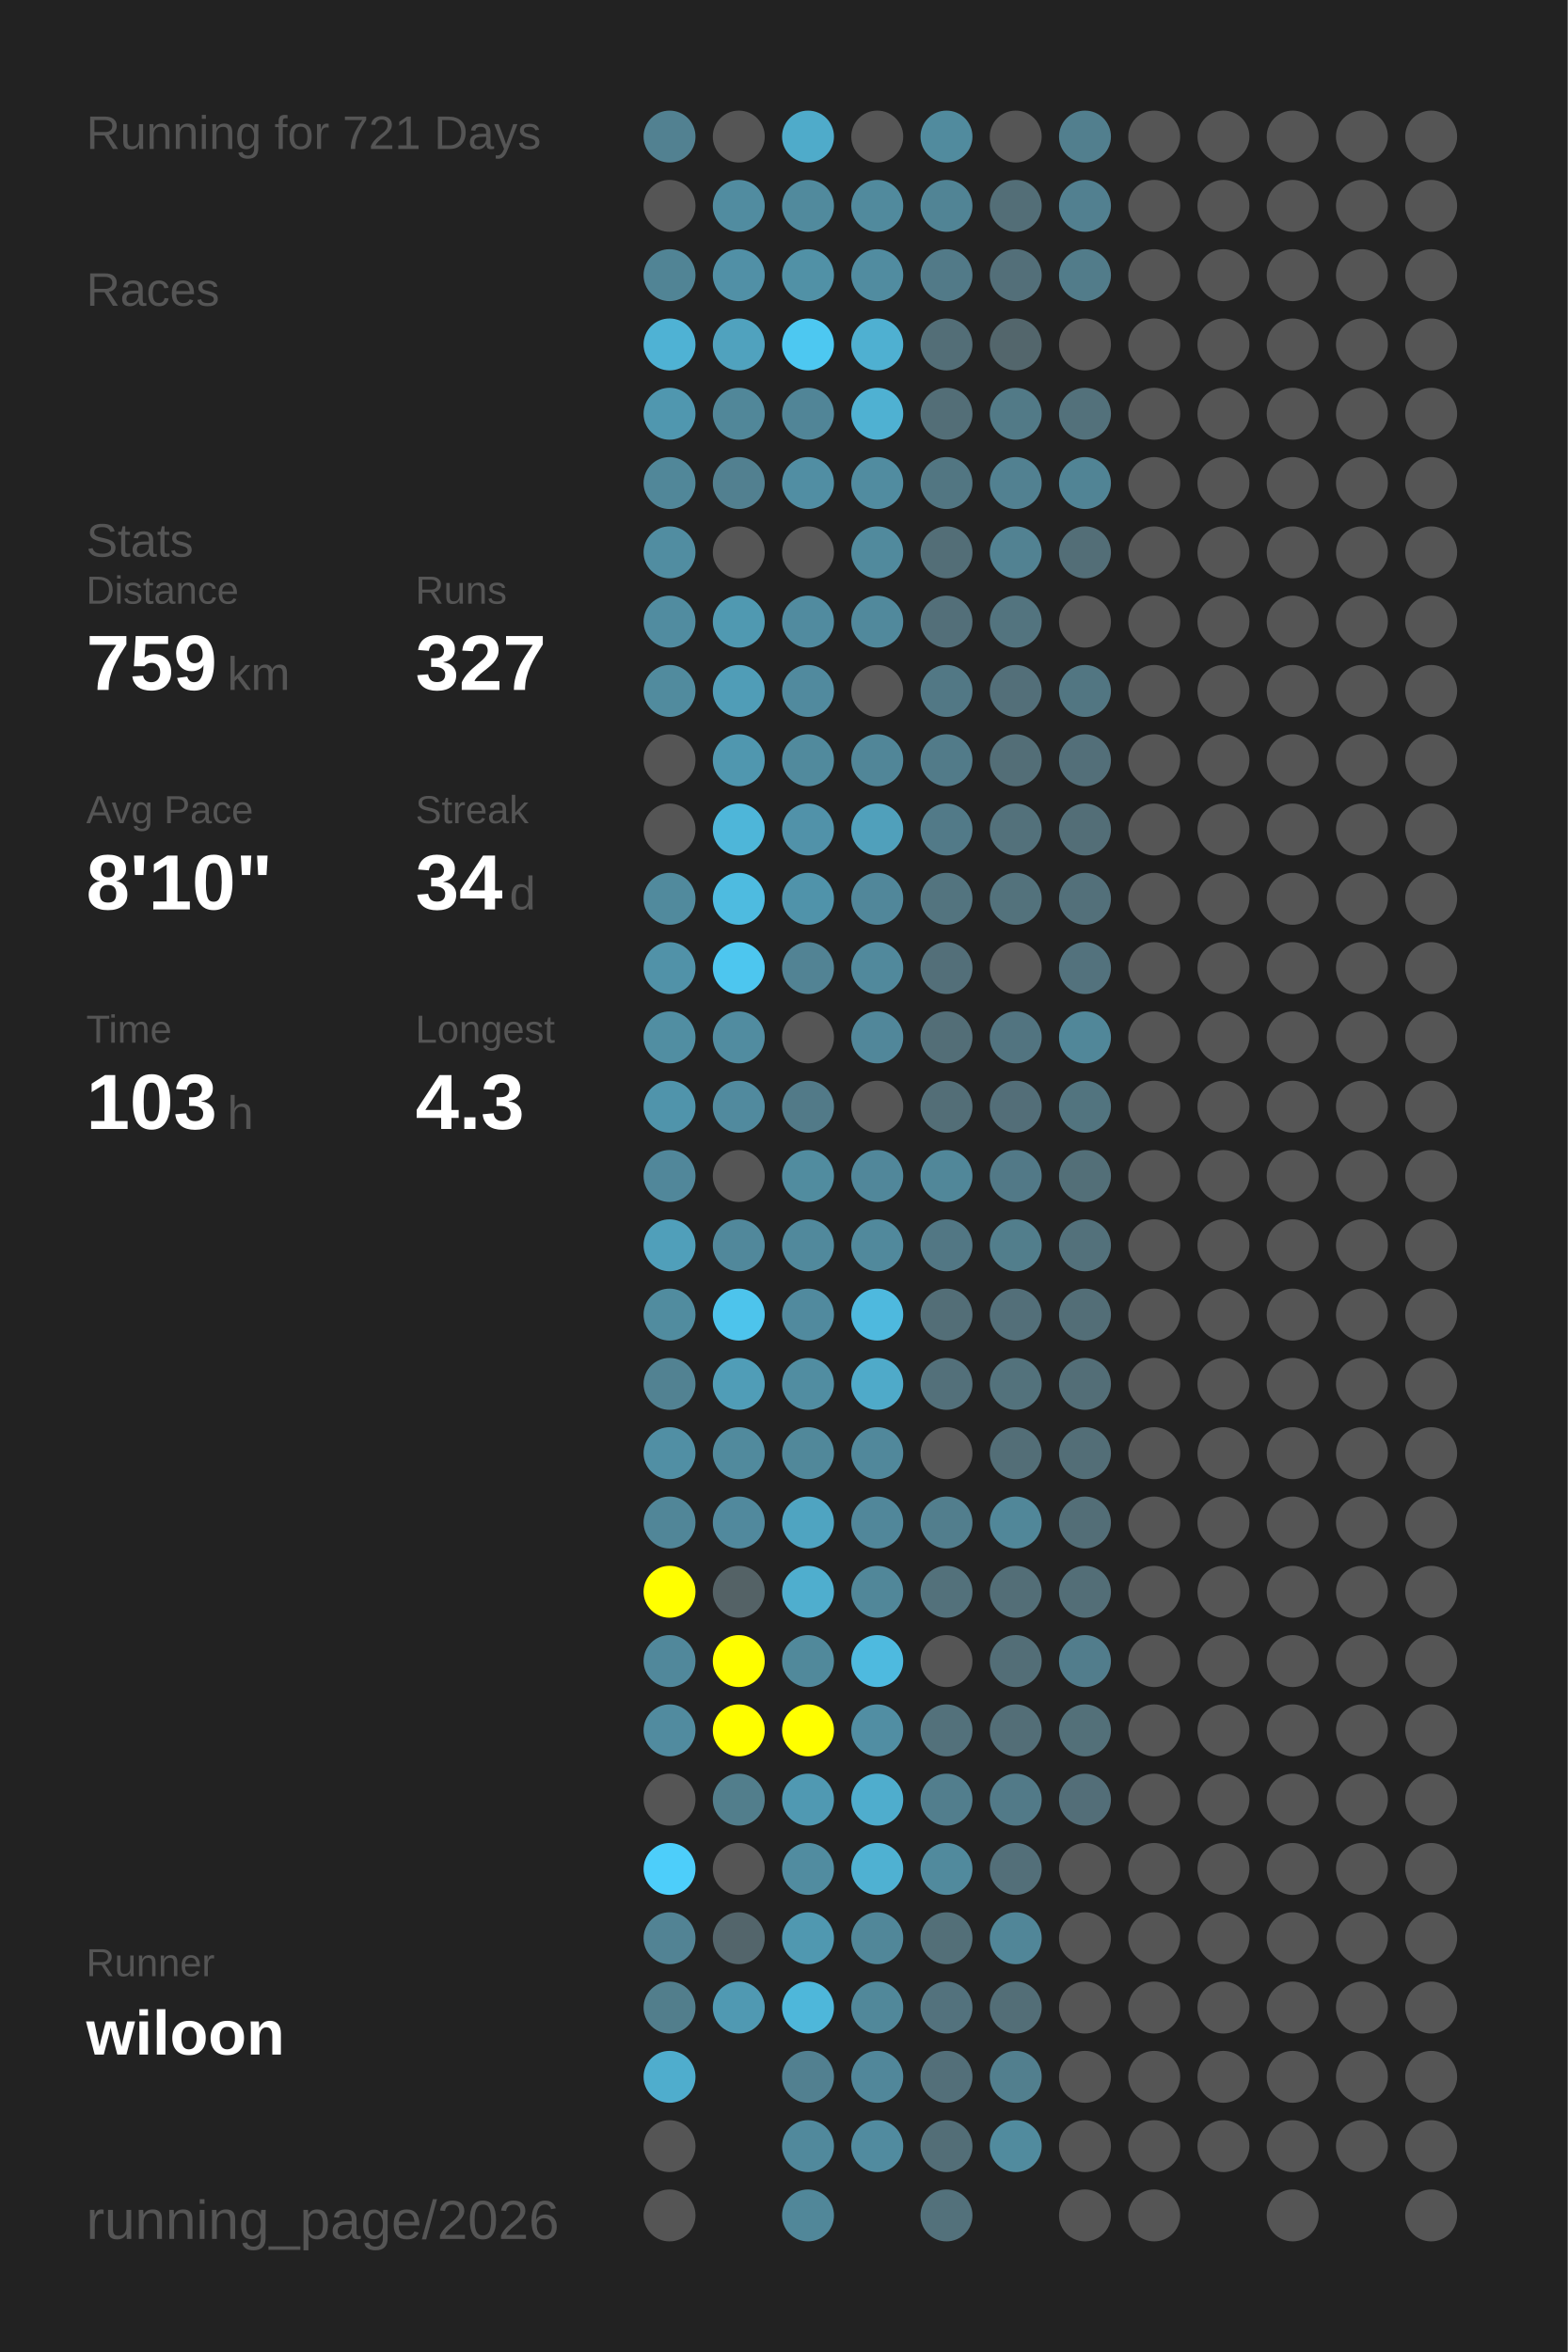
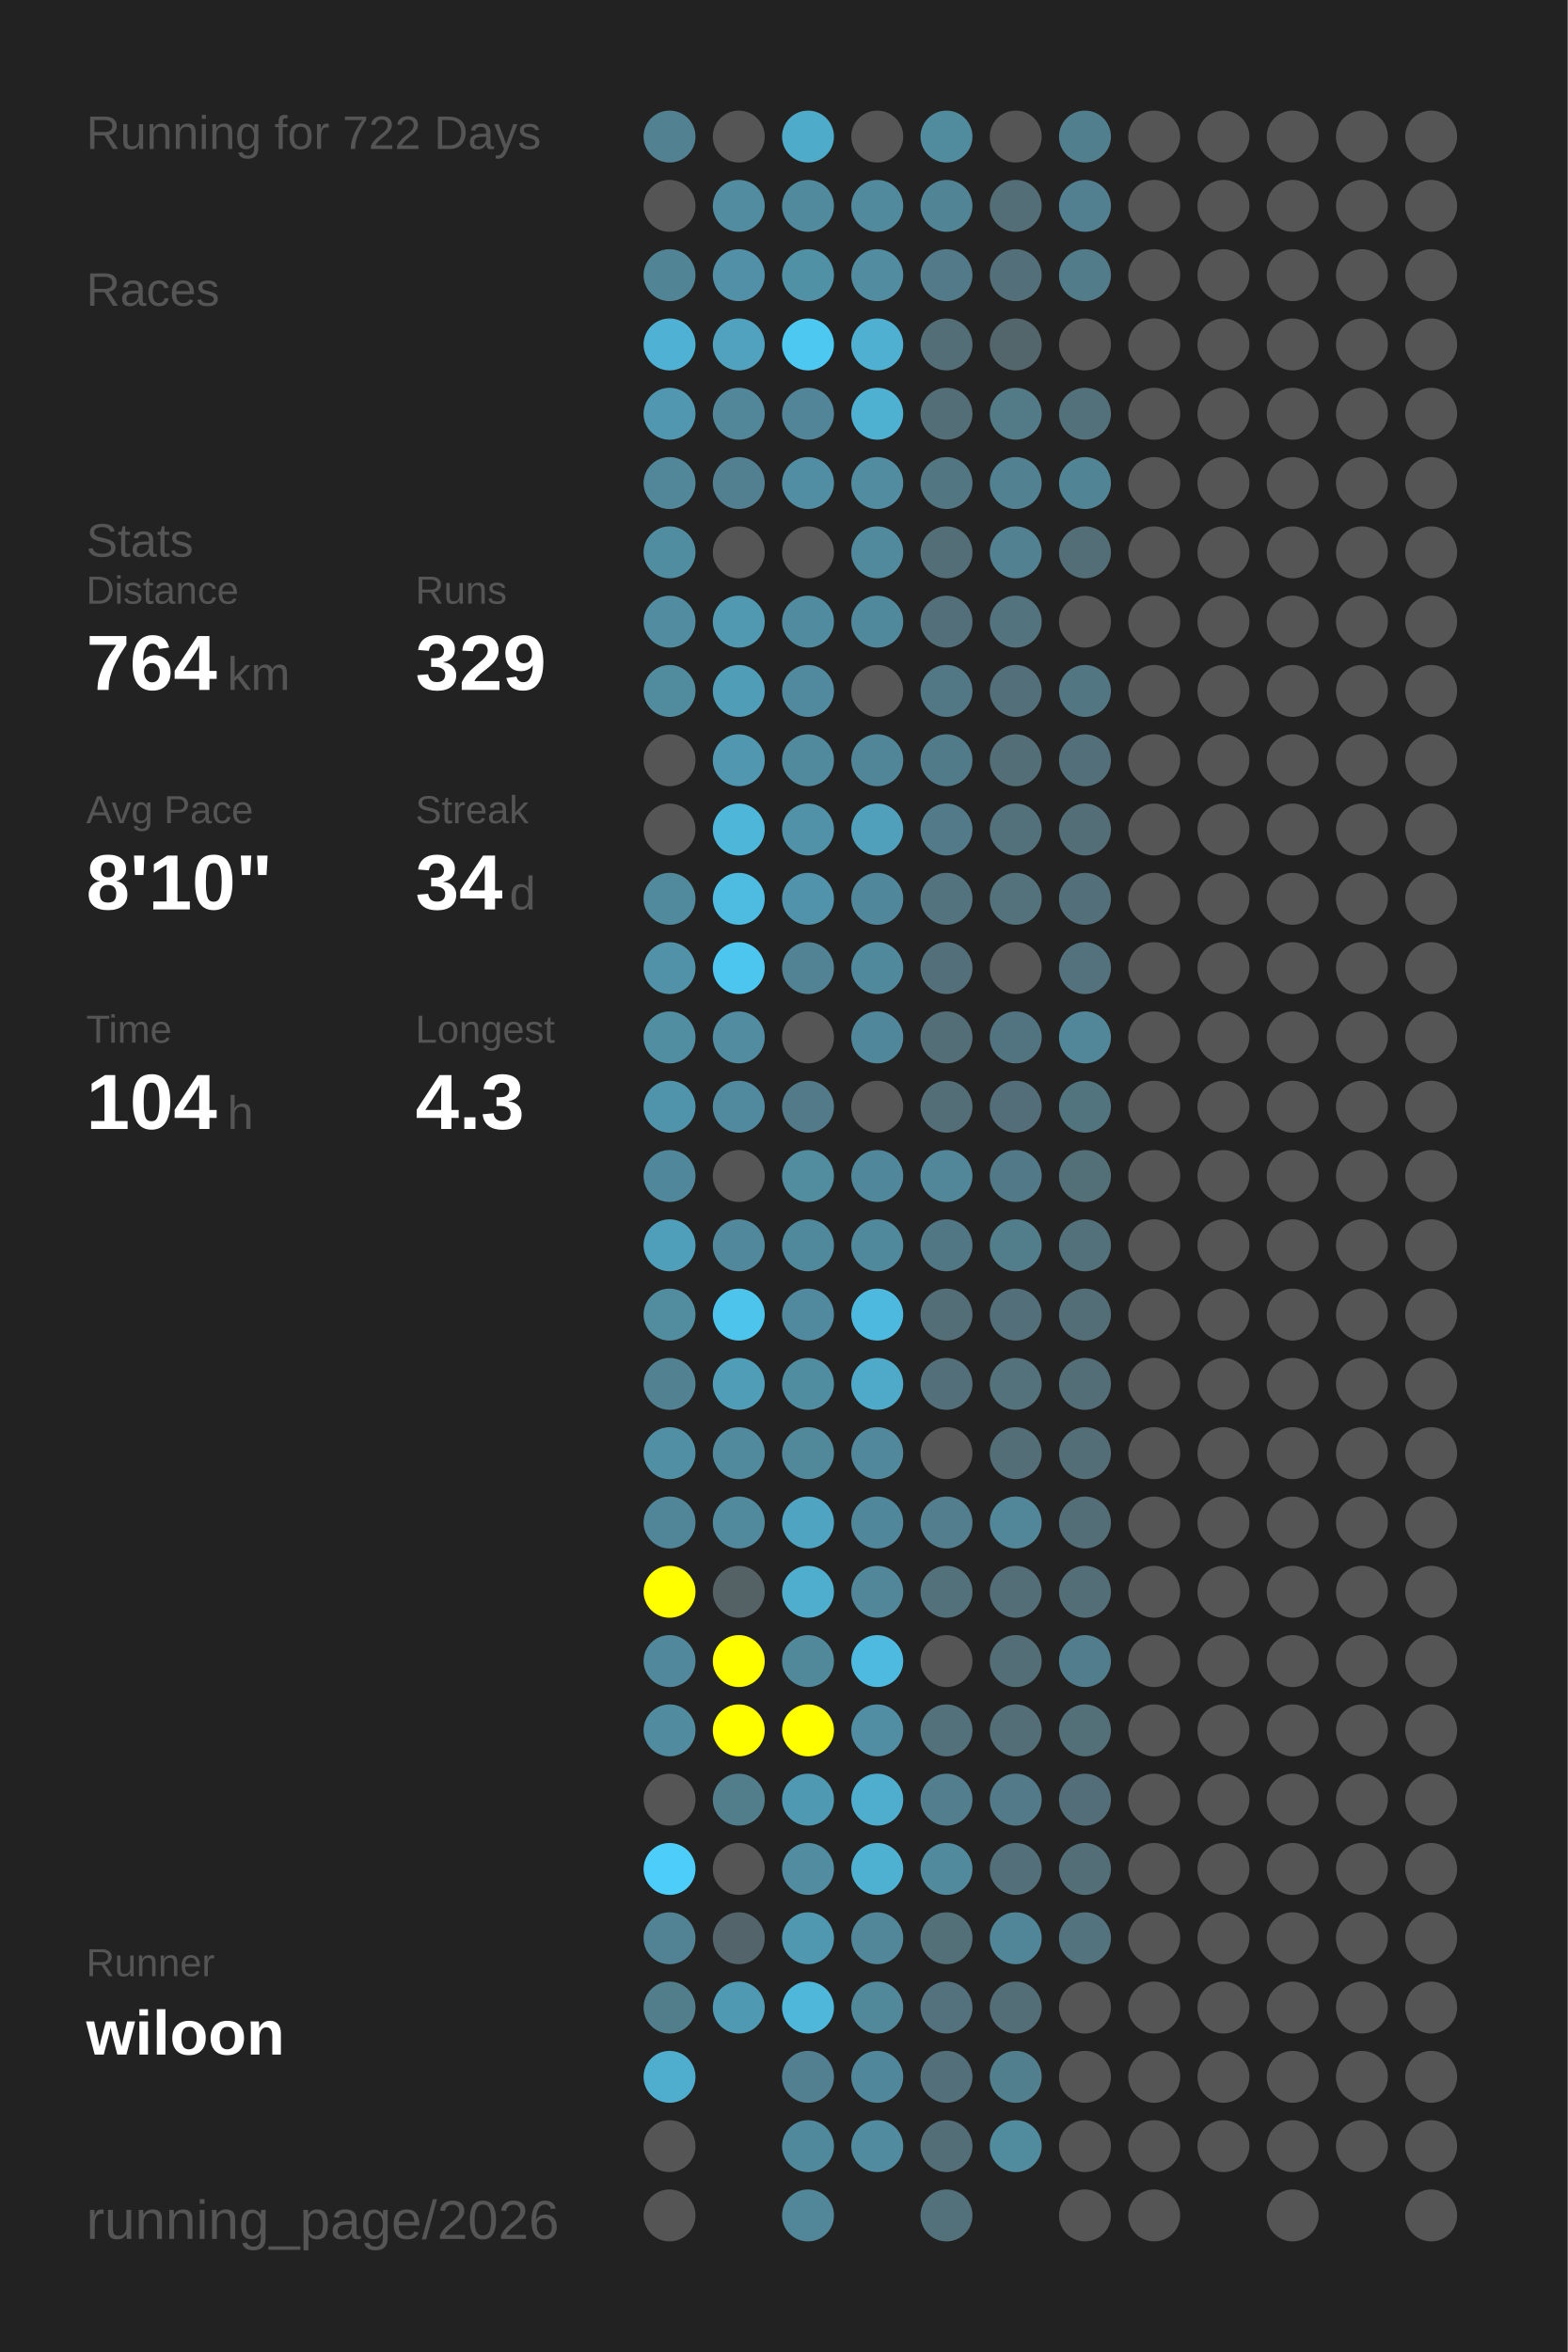
<svg xmlns="http://www.w3.org/2000/svg" baseProfile="full" height="300mm" version="1.1" viewBox="0,0,200,300" width="200mm">
  <defs />
  <rect fill="#222222" height="300" width="200" x="0" y="0" />
-   <text fill="#555555" style="font-size:6px; font-family:Arial;" x="11" y="19">Running for 721 Days</text>
+   <text fill="#555555" style="font-size:6px; font-family:Arial;" x="11" y="19">Running for 722 Days</text>
  <text fill="#555555" style="font-size:6px; font-family:Arial;" x="11" y="39">Races</text>
  <text fill="#555555" style="font-size:6px; font-family:Arial;" x="11" y="71">Stats</text>
  <text fill="#555555" style="font-size:5px; font-family:Arial;" x="11" y="77">Distance</text>
-   <text fill="#FFFFFF" style="font-size:10px; font-family:Arial; font-weight:bold;" x="11" y="88">759</text>
+   <text fill="#FFFFFF" style="font-size:10px; font-family:Arial; font-weight:bold;" x="11" y="88">764</text>
  <text fill="#555555" style="font-size:6px; font-family:Arial;" x="29" y="88">km</text>
  <text fill="#555555" style="font-size:5px; font-family:Arial;" x="53" y="77">Runs</text>
-   <text fill="#FFFFFF" style="font-size:10px; font-family:Arial; font-weight:bold;" x="53" y="88">327</text>
+   <text fill="#FFFFFF" style="font-size:10px; font-family:Arial; font-weight:bold;" x="53" y="88">329</text>
  <text fill="#555555" style="font-size:5px; font-family:Arial;" x="11" y="105">Avg Pace</text>
  <text fill="#FFFFFF" style="font-size:10px; font-family:Arial; font-weight:bold;" x="11" y="116">8'10"</text>
  <text fill="#555555" style="font-size:5px; font-family:Arial;" x="53" y="105">Streak</text>
  <text fill="#FFFFFF" style="font-size:10px; font-family:Arial; font-weight:bold;" x="53" y="116">34</text>
  <text fill="#555555" style="font-size:6px; font-family:Arial;" x="65" y="116">d</text>
  <text fill="#555555" style="font-size:5px; font-family:Arial;" x="11" y="133">Time</text>
-   <text fill="#FFFFFF" style="font-size:10px; font-family:Arial; font-weight:bold;" x="11" y="144">103</text>
+   <text fill="#FFFFFF" style="font-size:10px; font-family:Arial; font-weight:bold;" x="11" y="144">104</text>
  <text fill="#555555" style="font-size:6px; font-family:Arial;" x="29" y="144">h</text>
  <text fill="#555555" style="font-size:5px; font-family:Arial;" x="53" y="133">Longest</text>
  <text fill="#FFFFFF" style="font-size:10px; font-family:Arial; font-weight:bold;" x="53" y="144">4.3</text>
  <text fill="#555555" style="font-size:5px; font-family:Arial;" x="11" y="252.065">Runner</text>
  <text fill="#FFFFFF" style="font-size:8px; font-family:Arial; font-weight:bold;" x="11" y="262.065">wiloon</text>
  <text fill="#555555" style="font-size:7px; font-family:Arial;" x="11" y="285.581">running_page/2026</text>
  <circle cx="85.417" cy="17.419" fill="#528191" r="3.312" />
  <circle cx="85.417" cy="26.258" fill="#555555" r="3.312" />
  <circle cx="85.417" cy="35.097" fill="#518495" r="3.312" />
  <circle cx="85.417" cy="43.935" fill="#4fb2d4" r="3.312" />
  <circle cx="85.417" cy="52.774" fill="#5097af" r="3.312" />
  <circle cx="85.417" cy="61.613" fill="#518799" r="3.312" />
  <circle cx="85.417" cy="70.452" fill="#518da1" r="3.312" />
  <circle cx="85.417" cy="79.29" fill="#518ca0" r="3.312" />
  <circle cx="85.417" cy="88.129" fill="#518b9e" r="3.312" />
  <circle cx="85.417" cy="96.968" fill="#555555" r="3.312" />
  <circle cx="85.417" cy="105.806" fill="#555555" r="3.312" />
  <circle cx="85.417" cy="114.645" fill="#518a9d" r="3.312" />
  <circle cx="85.417" cy="123.484" fill="#5192a8" r="3.312" />
  <circle cx="85.417" cy="132.323" fill="#518ea2" r="3.312" />
  <circle cx="85.417" cy="141.161" fill="#5094ab" r="3.312" />
  <circle cx="85.417" cy="150" fill="#51879a" r="3.312" />
  <circle cx="85.417" cy="158.839" fill="#509fba" r="3.312" />
  <circle cx="85.417" cy="167.677" fill="#518c9f" r="3.312" />
  <circle cx="85.417" cy="176.516" fill="#528292" r="3.312" />
  <circle cx="85.417" cy="185.355" fill="#518fa4" r="3.312" />
  <circle cx="85.417" cy="194.194" fill="#518698" r="3.312" />
  <circle cx="85.417" cy="203.032" fill="#FFFF00" r="3.312" />
  <circle cx="85.417" cy="211.871" fill="#51889b" r="3.312" />
  <circle cx="85.417" cy="220.71" fill="#518b9f" r="3.312" />
  <circle cx="85.417" cy="229.548" fill="#555555" r="3.312" />
  <circle cx="85.417" cy="238.387" fill="#4dcefa" r="3.312" />
  <circle cx="85.417" cy="247.226" fill="#528394" r="3.312" />
  <circle cx="85.417" cy="256.065" fill="#527e8c" r="3.312" />
  <circle cx="85.417" cy="264.903" fill="#4fadcd" r="3.312" />
  <circle cx="85.417" cy="273.742" fill="#555555" r="3.312" />
  <circle cx="85.417" cy="282.581" fill="#555555" r="3.312" />
  <circle cx="94.25" cy="17.419" fill="#555555" r="3.312" />
  <circle cx="94.25" cy="26.258" fill="#518ca0" r="3.312" />
  <circle cx="94.25" cy="35.097" fill="#5190a6" r="3.312" />
  <circle cx="94.25" cy="43.935" fill="#50a2be" r="3.312" />
  <circle cx="94.25" cy="52.774" fill="#518799" r="3.312" />
  <circle cx="94.25" cy="61.613" fill="#528090" r="3.312" />
  <circle cx="94.25" cy="70.452" fill="#555555" r="3.312" />
  <circle cx="94.25" cy="79.29" fill="#5099b1" r="3.312" />
  <circle cx="94.25" cy="88.129" fill="#509db7" r="3.312" />
  <circle cx="94.25" cy="96.968" fill="#5097af" r="3.312" />
  <circle cx="94.25" cy="105.806" fill="#4eb6d9" r="3.312" />
  <circle cx="94.25" cy="114.645" fill="#4ebbe0" r="3.312" />
  <circle cx="94.25" cy="123.484" fill="#4dc6ef" r="3.312" />
  <circle cx="94.25" cy="132.323" fill="#518ca0" r="3.312" />
  <circle cx="94.25" cy="141.161" fill="#518a9e" r="3.312" />
  <circle cx="94.25" cy="150" fill="#555555" r="3.312" />
  <circle cx="94.25" cy="158.839" fill="#51889b" r="3.312" />
  <circle cx="94.25" cy="167.677" fill="#4dc4ec" r="3.312" />
  <circle cx="94.25" cy="176.516" fill="#509db7" r="3.312" />
  <circle cx="94.25" cy="185.355" fill="#518a9d" r="3.312" />
  <circle cx="94.25" cy="194.194" fill="#51899d" r="3.312" />
  <circle cx="94.25" cy="203.032" fill="#546266" r="3.312" />
  <circle cx="94.25" cy="211.871" fill="#FFFF00" r="3.312" />
  <circle cx="94.25" cy="220.71" fill="#FFFF00" r="3.312" />
  <circle cx="94.25" cy="229.548" fill="#527e8c" r="3.312" />
  <circle cx="94.25" cy="238.387" fill="#555555" r="3.312" />
  <circle cx="94.25" cy="247.226" fill="#53656b" r="3.312" />
  <circle cx="94.25" cy="256.065" fill="#5099b2" r="3.312" />
  <circle cx="103.083" cy="17.419" fill="#4fabca" r="3.312" />
  <circle cx="103.083" cy="26.258" fill="#518a9d" r="3.312" />
  <circle cx="103.083" cy="35.097" fill="#5191a6" r="3.312" />
  <circle cx="103.083" cy="43.935" fill="#4dc8f1" r="3.312" />
  <circle cx="103.083" cy="52.774" fill="#518597" r="3.312" />
  <circle cx="103.083" cy="61.613" fill="#518ea3" r="3.312" />
  <circle cx="103.083" cy="70.452" fill="#555555" r="3.312" />
  <circle cx="103.083" cy="79.29" fill="#518b9f" r="3.312" />
  <circle cx="103.083" cy="88.129" fill="#518a9e" r="3.312" />
  <circle cx="103.083" cy="96.968" fill="#518a9d" r="3.312" />
  <circle cx="103.083" cy="105.806" fill="#5192a9" r="3.312" />
  <circle cx="103.083" cy="114.645" fill="#5093aa" r="3.312" />
  <circle cx="103.083" cy="123.484" fill="#528394" r="3.312" />
  <circle cx="103.083" cy="132.323" fill="#555555" r="3.312" />
  <circle cx="103.083" cy="141.161" fill="#527a88" r="3.312" />
  <circle cx="103.083" cy="150" fill="#518c9f" r="3.312" />
  <circle cx="103.083" cy="158.839" fill="#51899c" r="3.312" />
  <circle cx="103.083" cy="167.677" fill="#518a9e" r="3.312" />
  <circle cx="103.083" cy="176.516" fill="#518da1" r="3.312" />
  <circle cx="103.083" cy="185.355" fill="#51889a" r="3.312" />
  <circle cx="103.083" cy="194.194" fill="#4fa4c1" r="3.312" />
  <circle cx="103.083" cy="203.032" fill="#4faece" r="3.312" />
  <circle cx="103.083" cy="211.871" fill="#51899b" r="3.312" />
  <circle cx="103.083" cy="220.71" fill="#FFFF00" r="3.312" />
  <circle cx="103.083" cy="229.548" fill="#5099b2" r="3.312" />
  <circle cx="103.083" cy="238.387" fill="#518ca0" r="3.312" />
  <circle cx="103.083" cy="247.226" fill="#5098b0" r="3.312" />
  <circle cx="103.083" cy="256.065" fill="#4eb7da" r="3.312" />
  <circle cx="103.083" cy="264.903" fill="#528090" r="3.312" />
  <circle cx="103.083" cy="273.742" fill="#51899c" r="3.312" />
  <circle cx="103.083" cy="282.581" fill="#518799" r="3.312" />
  <circle cx="111.917" cy="17.419" fill="#555555" r="3.312" />
  <circle cx="111.917" cy="26.258" fill="#518a9d" r="3.312" />
  <circle cx="111.917" cy="35.097" fill="#518ca0" r="3.312" />
  <circle cx="111.917" cy="43.935" fill="#4fb0d1" r="3.312" />
  <circle cx="111.917" cy="52.774" fill="#4fb1d2" r="3.312" />
  <circle cx="111.917" cy="61.613" fill="#518ca0" r="3.312" />
  <circle cx="111.917" cy="70.452" fill="#518a9d" r="3.312" />
  <circle cx="111.917" cy="79.29" fill="#51899c" r="3.312" />
  <circle cx="111.917" cy="88.129" fill="#555555" r="3.312" />
  <circle cx="111.917" cy="96.968" fill="#518698" r="3.312" />
  <circle cx="111.917" cy="105.806" fill="#50a0bb" r="3.312" />
  <circle cx="111.917" cy="114.645" fill="#51879a" r="3.312" />
  <circle cx="111.917" cy="123.484" fill="#51899c" r="3.312" />
  <circle cx="111.917" cy="132.323" fill="#51879a" r="3.312" />
  <circle cx="111.917" cy="141.161" fill="#555555" r="3.312" />
  <circle cx="111.917" cy="150" fill="#51879a" r="3.312" />
  <circle cx="111.917" cy="158.839" fill="#51899c" r="3.312" />
  <circle cx="111.917" cy="167.677" fill="#4eb9de" r="3.312" />
  <circle cx="111.917" cy="176.516" fill="#4faac9" r="3.312" />
  <circle cx="111.917" cy="185.355" fill="#51889b" r="3.312" />
  <circle cx="111.917" cy="194.194" fill="#51879a" r="3.312" />
  <circle cx="111.917" cy="203.032" fill="#518799" r="3.312" />
  <circle cx="111.917" cy="211.871" fill="#4ebadf" r="3.312" />
  <circle cx="111.917" cy="220.71" fill="#518ea3" r="3.312" />
  <circle cx="111.917" cy="229.548" fill="#4fadcd" r="3.312" />
  <circle cx="111.917" cy="238.387" fill="#4fb1d2" r="3.312" />
  <circle cx="111.917" cy="247.226" fill="#518799" r="3.312" />
  <circle cx="111.917" cy="256.065" fill="#51889a" r="3.312" />
  <circle cx="111.917" cy="264.903" fill="#51879a" r="3.312" />
  <circle cx="111.917" cy="273.742" fill="#518b9f" r="3.312" />
  <circle cx="120.75" cy="17.419" fill="#518b9e" r="3.312" />
  <circle cx="120.75" cy="26.258" fill="#518495" r="3.312" />
  <circle cx="120.75" cy="35.097" fill="#527a88" r="3.312" />
  <circle cx="120.75" cy="43.935" fill="#536e77" r="3.312" />
  <circle cx="120.75" cy="52.774" fill="#536e77" r="3.312" />
  <circle cx="120.75" cy="61.613" fill="#527682" r="3.312" />
  <circle cx="120.75" cy="70.452" fill="#536e77" r="3.312" />
  <circle cx="120.75" cy="79.29" fill="#536f79" r="3.312" />
  <circle cx="120.75" cy="88.129" fill="#527885" r="3.312" />
  <circle cx="120.75" cy="96.968" fill="#527b89" r="3.312" />
  <circle cx="120.75" cy="105.806" fill="#527a88" r="3.312" />
  <circle cx="120.75" cy="114.645" fill="#53747f" r="3.312" />
  <circle cx="120.75" cy="123.484" fill="#536f79" r="3.312" />
  <circle cx="120.75" cy="132.323" fill="#536e77" r="3.312" />
  <circle cx="120.75" cy="141.161" fill="#536e77" r="3.312" />
  <circle cx="120.75" cy="150" fill="#518799" r="3.312" />
  <circle cx="120.75" cy="158.839" fill="#527784" r="3.312" />
  <circle cx="120.75" cy="167.677" fill="#536e77" r="3.312" />
  <circle cx="120.75" cy="176.516" fill="#53707a" r="3.312" />
  <circle cx="120.75" cy="185.355" fill="#555555" r="3.312" />
  <circle cx="120.75" cy="194.194" fill="#527e8d" r="3.312" />
  <circle cx="120.75" cy="203.032" fill="#53717b" r="3.312" />
  <circle cx="120.75" cy="211.871" fill="#555555" r="3.312" />
  <circle cx="120.75" cy="220.71" fill="#53717b" r="3.312" />
  <circle cx="120.75" cy="229.548" fill="#527e8d" r="3.312" />
  <circle cx="120.75" cy="238.387" fill="#518a9d" r="3.312" />
  <circle cx="120.75" cy="247.226" fill="#536f78" r="3.312" />
  <circle cx="120.75" cy="256.065" fill="#53727d" r="3.312" />
  <circle cx="120.75" cy="264.903" fill="#536f79" r="3.312" />
  <circle cx="120.75" cy="273.742" fill="#536e77" r="3.312" />
  <circle cx="120.75" cy="282.581" fill="#53717b" r="3.312" />
  <circle cx="129.583" cy="17.419" fill="#555555" r="3.312" />
  <circle cx="129.583" cy="26.258" fill="#536e77" r="3.312" />
  <circle cx="129.583" cy="35.097" fill="#536f79" r="3.312" />
  <circle cx="129.583" cy="43.935" fill="#53666c" r="3.312" />
  <circle cx="129.583" cy="52.774" fill="#527a87" r="3.312" />
  <circle cx="129.583" cy="61.613" fill="#528191" r="3.312" />
  <circle cx="129.583" cy="70.452" fill="#528292" r="3.312" />
  <circle cx="129.583" cy="79.29" fill="#53747f" r="3.312" />
  <circle cx="129.583" cy="88.129" fill="#536f79" r="3.312" />
  <circle cx="129.583" cy="96.968" fill="#536e77" r="3.312" />
  <circle cx="129.583" cy="105.806" fill="#53717b" r="3.312" />
  <circle cx="129.583" cy="114.645" fill="#53727c" r="3.312" />
  <circle cx="129.583" cy="123.484" fill="#555555" r="3.312" />
  <circle cx="129.583" cy="132.323" fill="#527480" r="3.312" />
  <circle cx="129.583" cy="141.161" fill="#536e78" r="3.312" />
  <circle cx="129.583" cy="150" fill="#527987" r="3.312" />
  <circle cx="129.583" cy="158.839" fill="#527e8c" r="3.312" />
  <circle cx="129.583" cy="167.677" fill="#536f79" r="3.312" />
  <circle cx="129.583" cy="176.516" fill="#53727c" r="3.312" />
  <circle cx="129.583" cy="185.355" fill="#536e77" r="3.312" />
  <circle cx="129.583" cy="194.194" fill="#518799" r="3.312" />
  <circle cx="129.583" cy="203.032" fill="#536e77" r="3.312" />
  <circle cx="129.583" cy="211.871" fill="#536e77" r="3.312" />
  <circle cx="129.583" cy="220.71" fill="#536e77" r="3.312" />
  <circle cx="129.583" cy="229.548" fill="#527a88" r="3.312" />
  <circle cx="129.583" cy="238.387" fill="#536f79" r="3.312" />
  <circle cx="129.583" cy="247.226" fill="#518698" r="3.312" />
  <circle cx="129.583" cy="256.065" fill="#536e77" r="3.312" />
  <circle cx="129.583" cy="264.903" fill="#527f8e" r="3.312" />
  <circle cx="129.583" cy="273.742" fill="#518b9e" r="3.312" />
  <circle cx="138.417" cy="17.419" fill="#527f8e" r="3.312" />
  <circle cx="138.417" cy="26.258" fill="#528090" r="3.312" />
  <circle cx="138.417" cy="35.097" fill="#527c8a" r="3.312" />
  <circle cx="138.417" cy="43.935" fill="#555555" r="3.312" />
  <circle cx="138.417" cy="52.774" fill="#53717b" r="3.312" />
  <circle cx="138.417" cy="61.613" fill="#518495" r="3.312" />
  <circle cx="138.417" cy="70.452" fill="#536e77" r="3.312" />
  <circle cx="138.417" cy="79.29" fill="#555555" r="3.312" />
  <circle cx="138.417" cy="88.129" fill="#527682" r="3.312" />
  <circle cx="138.417" cy="96.968" fill="#536f79" r="3.312" />
  <circle cx="138.417" cy="105.806" fill="#536e77" r="3.312" />
  <circle cx="138.417" cy="114.645" fill="#53707a" r="3.312" />
  <circle cx="138.417" cy="123.484" fill="#53727d" r="3.312" />
  <circle cx="138.417" cy="132.323" fill="#518799" r="3.312" />
  <circle cx="138.417" cy="141.161" fill="#52747f" r="3.312" />
  <circle cx="138.417" cy="150" fill="#536f78" r="3.312" />
  <circle cx="138.417" cy="158.839" fill="#53717b" r="3.312" />
  <circle cx="138.417" cy="167.677" fill="#536e77" r="3.312" />
  <circle cx="138.417" cy="176.516" fill="#536e77" r="3.312" />
  <circle cx="138.417" cy="185.355" fill="#536e77" r="3.312" />
  <circle cx="138.417" cy="194.194" fill="#536e77" r="3.312" />
  <circle cx="138.417" cy="203.032" fill="#536e77" r="3.312" />
  <circle cx="138.417" cy="211.871" fill="#527d8c" r="3.312" />
  <circle cx="138.417" cy="220.71" fill="#537079" r="3.312" />
  <circle cx="138.417" cy="229.548" fill="#536e78" r="3.312" />
-   <circle cx="138.417" cy="238.387" fill="#555555" r="3.312" />
-   <circle cx="138.417" cy="247.226" fill="#555555" r="3.312" />
+   <circle cx="138.417" cy="238.387" fill="#536e77" r="3.312" />
+   <circle cx="138.417" cy="247.226" fill="#53737e" r="3.312" />
  <circle cx="138.417" cy="256.065" fill="#555555" r="3.312" />
  <circle cx="138.417" cy="264.903" fill="#555555" r="3.312" />
  <circle cx="138.417" cy="273.742" fill="#555555" r="3.312" />
  <circle cx="138.417" cy="282.581" fill="#555555" r="3.312" />
  <circle cx="147.25" cy="17.419" fill="#555555" r="3.312" />
  <circle cx="147.25" cy="26.258" fill="#555555" r="3.312" />
  <circle cx="147.25" cy="35.097" fill="#555555" r="3.312" />
  <circle cx="147.25" cy="43.935" fill="#555555" r="3.312" />
  <circle cx="147.25" cy="52.774" fill="#555555" r="3.312" />
  <circle cx="147.25" cy="61.613" fill="#555555" r="3.312" />
  <circle cx="147.25" cy="70.452" fill="#555555" r="3.312" />
  <circle cx="147.25" cy="79.29" fill="#555555" r="3.312" />
  <circle cx="147.25" cy="88.129" fill="#555555" r="3.312" />
  <circle cx="147.25" cy="96.968" fill="#555555" r="3.312" />
  <circle cx="147.25" cy="105.806" fill="#555555" r="3.312" />
  <circle cx="147.25" cy="114.645" fill="#555555" r="3.312" />
  <circle cx="147.25" cy="123.484" fill="#555555" r="3.312" />
  <circle cx="147.25" cy="132.323" fill="#555555" r="3.312" />
  <circle cx="147.25" cy="141.161" fill="#555555" r="3.312" />
  <circle cx="147.25" cy="150" fill="#555555" r="3.312" />
  <circle cx="147.25" cy="158.839" fill="#555555" r="3.312" />
  <circle cx="147.25" cy="167.677" fill="#555555" r="3.312" />
  <circle cx="147.25" cy="176.516" fill="#555555" r="3.312" />
  <circle cx="147.25" cy="185.355" fill="#555555" r="3.312" />
  <circle cx="147.25" cy="194.194" fill="#555555" r="3.312" />
  <circle cx="147.25" cy="203.032" fill="#555555" r="3.312" />
  <circle cx="147.25" cy="211.871" fill="#555555" r="3.312" />
  <circle cx="147.25" cy="220.71" fill="#555555" r="3.312" />
  <circle cx="147.25" cy="229.548" fill="#555555" r="3.312" />
  <circle cx="147.25" cy="238.387" fill="#555555" r="3.312" />
  <circle cx="147.25" cy="247.226" fill="#555555" r="3.312" />
  <circle cx="147.25" cy="256.065" fill="#555555" r="3.312" />
  <circle cx="147.25" cy="264.903" fill="#555555" r="3.312" />
  <circle cx="147.25" cy="273.742" fill="#555555" r="3.312" />
  <circle cx="147.25" cy="282.581" fill="#555555" r="3.312" />
  <circle cx="156.083" cy="17.419" fill="#555555" r="3.312" />
  <circle cx="156.083" cy="26.258" fill="#555555" r="3.312" />
  <circle cx="156.083" cy="35.097" fill="#555555" r="3.312" />
  <circle cx="156.083" cy="43.935" fill="#555555" r="3.312" />
  <circle cx="156.083" cy="52.774" fill="#555555" r="3.312" />
  <circle cx="156.083" cy="61.613" fill="#555555" r="3.312" />
  <circle cx="156.083" cy="70.452" fill="#555555" r="3.312" />
  <circle cx="156.083" cy="79.29" fill="#555555" r="3.312" />
  <circle cx="156.083" cy="88.129" fill="#555555" r="3.312" />
  <circle cx="156.083" cy="96.968" fill="#555555" r="3.312" />
  <circle cx="156.083" cy="105.806" fill="#555555" r="3.312" />
  <circle cx="156.083" cy="114.645" fill="#555555" r="3.312" />
  <circle cx="156.083" cy="123.484" fill="#555555" r="3.312" />
  <circle cx="156.083" cy="132.323" fill="#555555" r="3.312" />
  <circle cx="156.083" cy="141.161" fill="#555555" r="3.312" />
  <circle cx="156.083" cy="150" fill="#555555" r="3.312" />
  <circle cx="156.083" cy="158.839" fill="#555555" r="3.312" />
  <circle cx="156.083" cy="167.677" fill="#555555" r="3.312" />
  <circle cx="156.083" cy="176.516" fill="#555555" r="3.312" />
  <circle cx="156.083" cy="185.355" fill="#555555" r="3.312" />
  <circle cx="156.083" cy="194.194" fill="#555555" r="3.312" />
  <circle cx="156.083" cy="203.032" fill="#555555" r="3.312" />
  <circle cx="156.083" cy="211.871" fill="#555555" r="3.312" />
  <circle cx="156.083" cy="220.71" fill="#555555" r="3.312" />
  <circle cx="156.083" cy="229.548" fill="#555555" r="3.312" />
  <circle cx="156.083" cy="238.387" fill="#555555" r="3.312" />
  <circle cx="156.083" cy="247.226" fill="#555555" r="3.312" />
  <circle cx="156.083" cy="256.065" fill="#555555" r="3.312" />
  <circle cx="156.083" cy="264.903" fill="#555555" r="3.312" />
  <circle cx="156.083" cy="273.742" fill="#555555" r="3.312" />
  <circle cx="164.917" cy="17.419" fill="#555555" r="3.312" />
  <circle cx="164.917" cy="26.258" fill="#555555" r="3.312" />
  <circle cx="164.917" cy="35.097" fill="#555555" r="3.312" />
  <circle cx="164.917" cy="43.935" fill="#555555" r="3.312" />
  <circle cx="164.917" cy="52.774" fill="#555555" r="3.312" />
  <circle cx="164.917" cy="61.613" fill="#555555" r="3.312" />
  <circle cx="164.917" cy="70.452" fill="#555555" r="3.312" />
  <circle cx="164.917" cy="79.29" fill="#555555" r="3.312" />
  <circle cx="164.917" cy="88.129" fill="#555555" r="3.312" />
  <circle cx="164.917" cy="96.968" fill="#555555" r="3.312" />
  <circle cx="164.917" cy="105.806" fill="#555555" r="3.312" />
  <circle cx="164.917" cy="114.645" fill="#555555" r="3.312" />
  <circle cx="164.917" cy="123.484" fill="#555555" r="3.312" />
  <circle cx="164.917" cy="132.323" fill="#555555" r="3.312" />
  <circle cx="164.917" cy="141.161" fill="#555555" r="3.312" />
  <circle cx="164.917" cy="150" fill="#555555" r="3.312" />
  <circle cx="164.917" cy="158.839" fill="#555555" r="3.312" />
  <circle cx="164.917" cy="167.677" fill="#555555" r="3.312" />
  <circle cx="164.917" cy="176.516" fill="#555555" r="3.312" />
  <circle cx="164.917" cy="185.355" fill="#555555" r="3.312" />
  <circle cx="164.917" cy="194.194" fill="#555555" r="3.312" />
  <circle cx="164.917" cy="203.032" fill="#555555" r="3.312" />
  <circle cx="164.917" cy="211.871" fill="#555555" r="3.312" />
  <circle cx="164.917" cy="220.71" fill="#555555" r="3.312" />
  <circle cx="164.917" cy="229.548" fill="#555555" r="3.312" />
  <circle cx="164.917" cy="238.387" fill="#555555" r="3.312" />
  <circle cx="164.917" cy="247.226" fill="#555555" r="3.312" />
  <circle cx="164.917" cy="256.065" fill="#555555" r="3.312" />
  <circle cx="164.917" cy="264.903" fill="#555555" r="3.312" />
  <circle cx="164.917" cy="273.742" fill="#555555" r="3.312" />
  <circle cx="164.917" cy="282.581" fill="#555555" r="3.312" />
  <circle cx="173.75" cy="17.419" fill="#555555" r="3.312" />
  <circle cx="173.75" cy="26.258" fill="#555555" r="3.312" />
  <circle cx="173.75" cy="35.097" fill="#555555" r="3.312" />
  <circle cx="173.75" cy="43.935" fill="#555555" r="3.312" />
  <circle cx="173.75" cy="52.774" fill="#555555" r="3.312" />
  <circle cx="173.75" cy="61.613" fill="#555555" r="3.312" />
  <circle cx="173.75" cy="70.452" fill="#555555" r="3.312" />
  <circle cx="173.75" cy="79.29" fill="#555555" r="3.312" />
  <circle cx="173.75" cy="88.129" fill="#555555" r="3.312" />
  <circle cx="173.75" cy="96.968" fill="#555555" r="3.312" />
  <circle cx="173.75" cy="105.806" fill="#555555" r="3.312" />
  <circle cx="173.75" cy="114.645" fill="#555555" r="3.312" />
  <circle cx="173.75" cy="123.484" fill="#555555" r="3.312" />
  <circle cx="173.75" cy="132.323" fill="#555555" r="3.312" />
  <circle cx="173.75" cy="141.161" fill="#555555" r="3.312" />
  <circle cx="173.75" cy="150" fill="#555555" r="3.312" />
  <circle cx="173.75" cy="158.839" fill="#555555" r="3.312" />
  <circle cx="173.75" cy="167.677" fill="#555555" r="3.312" />
  <circle cx="173.75" cy="176.516" fill="#555555" r="3.312" />
  <circle cx="173.75" cy="185.355" fill="#555555" r="3.312" />
  <circle cx="173.75" cy="194.194" fill="#555555" r="3.312" />
  <circle cx="173.75" cy="203.032" fill="#555555" r="3.312" />
  <circle cx="173.75" cy="211.871" fill="#555555" r="3.312" />
  <circle cx="173.75" cy="220.71" fill="#555555" r="3.312" />
  <circle cx="173.75" cy="229.548" fill="#555555" r="3.312" />
  <circle cx="173.75" cy="238.387" fill="#555555" r="3.312" />
  <circle cx="173.75" cy="247.226" fill="#555555" r="3.312" />
  <circle cx="173.75" cy="256.065" fill="#555555" r="3.312" />
  <circle cx="173.75" cy="264.903" fill="#555555" r="3.312" />
  <circle cx="173.75" cy="273.742" fill="#555555" r="3.312" />
  <circle cx="182.583" cy="17.419" fill="#555555" r="3.312" />
  <circle cx="182.583" cy="26.258" fill="#555555" r="3.312" />
  <circle cx="182.583" cy="35.097" fill="#555555" r="3.312" />
  <circle cx="182.583" cy="43.935" fill="#555555" r="3.312" />
  <circle cx="182.583" cy="52.774" fill="#555555" r="3.312" />
  <circle cx="182.583" cy="61.613" fill="#555555" r="3.312" />
  <circle cx="182.583" cy="70.452" fill="#555555" r="3.312" />
  <circle cx="182.583" cy="79.29" fill="#555555" r="3.312" />
  <circle cx="182.583" cy="88.129" fill="#555555" r="3.312" />
  <circle cx="182.583" cy="96.968" fill="#555555" r="3.312" />
  <circle cx="182.583" cy="105.806" fill="#555555" r="3.312" />
  <circle cx="182.583" cy="114.645" fill="#555555" r="3.312" />
  <circle cx="182.583" cy="123.484" fill="#555555" r="3.312" />
  <circle cx="182.583" cy="132.323" fill="#555555" r="3.312" />
  <circle cx="182.583" cy="141.161" fill="#555555" r="3.312" />
  <circle cx="182.583" cy="150" fill="#555555" r="3.312" />
  <circle cx="182.583" cy="158.839" fill="#555555" r="3.312" />
  <circle cx="182.583" cy="167.677" fill="#555555" r="3.312" />
  <circle cx="182.583" cy="176.516" fill="#555555" r="3.312" />
  <circle cx="182.583" cy="185.355" fill="#555555" r="3.312" />
  <circle cx="182.583" cy="194.194" fill="#555555" r="3.312" />
  <circle cx="182.583" cy="203.032" fill="#555555" r="3.312" />
  <circle cx="182.583" cy="211.871" fill="#555555" r="3.312" />
  <circle cx="182.583" cy="220.71" fill="#555555" r="3.312" />
  <circle cx="182.583" cy="229.548" fill="#555555" r="3.312" />
  <circle cx="182.583" cy="238.387" fill="#555555" r="3.312" />
  <circle cx="182.583" cy="247.226" fill="#555555" r="3.312" />
  <circle cx="182.583" cy="256.065" fill="#555555" r="3.312" />
  <circle cx="182.583" cy="264.903" fill="#555555" r="3.312" />
  <circle cx="182.583" cy="273.742" fill="#555555" r="3.312" />
  <circle cx="182.583" cy="282.581" fill="#555555" r="3.312" />
</svg>
